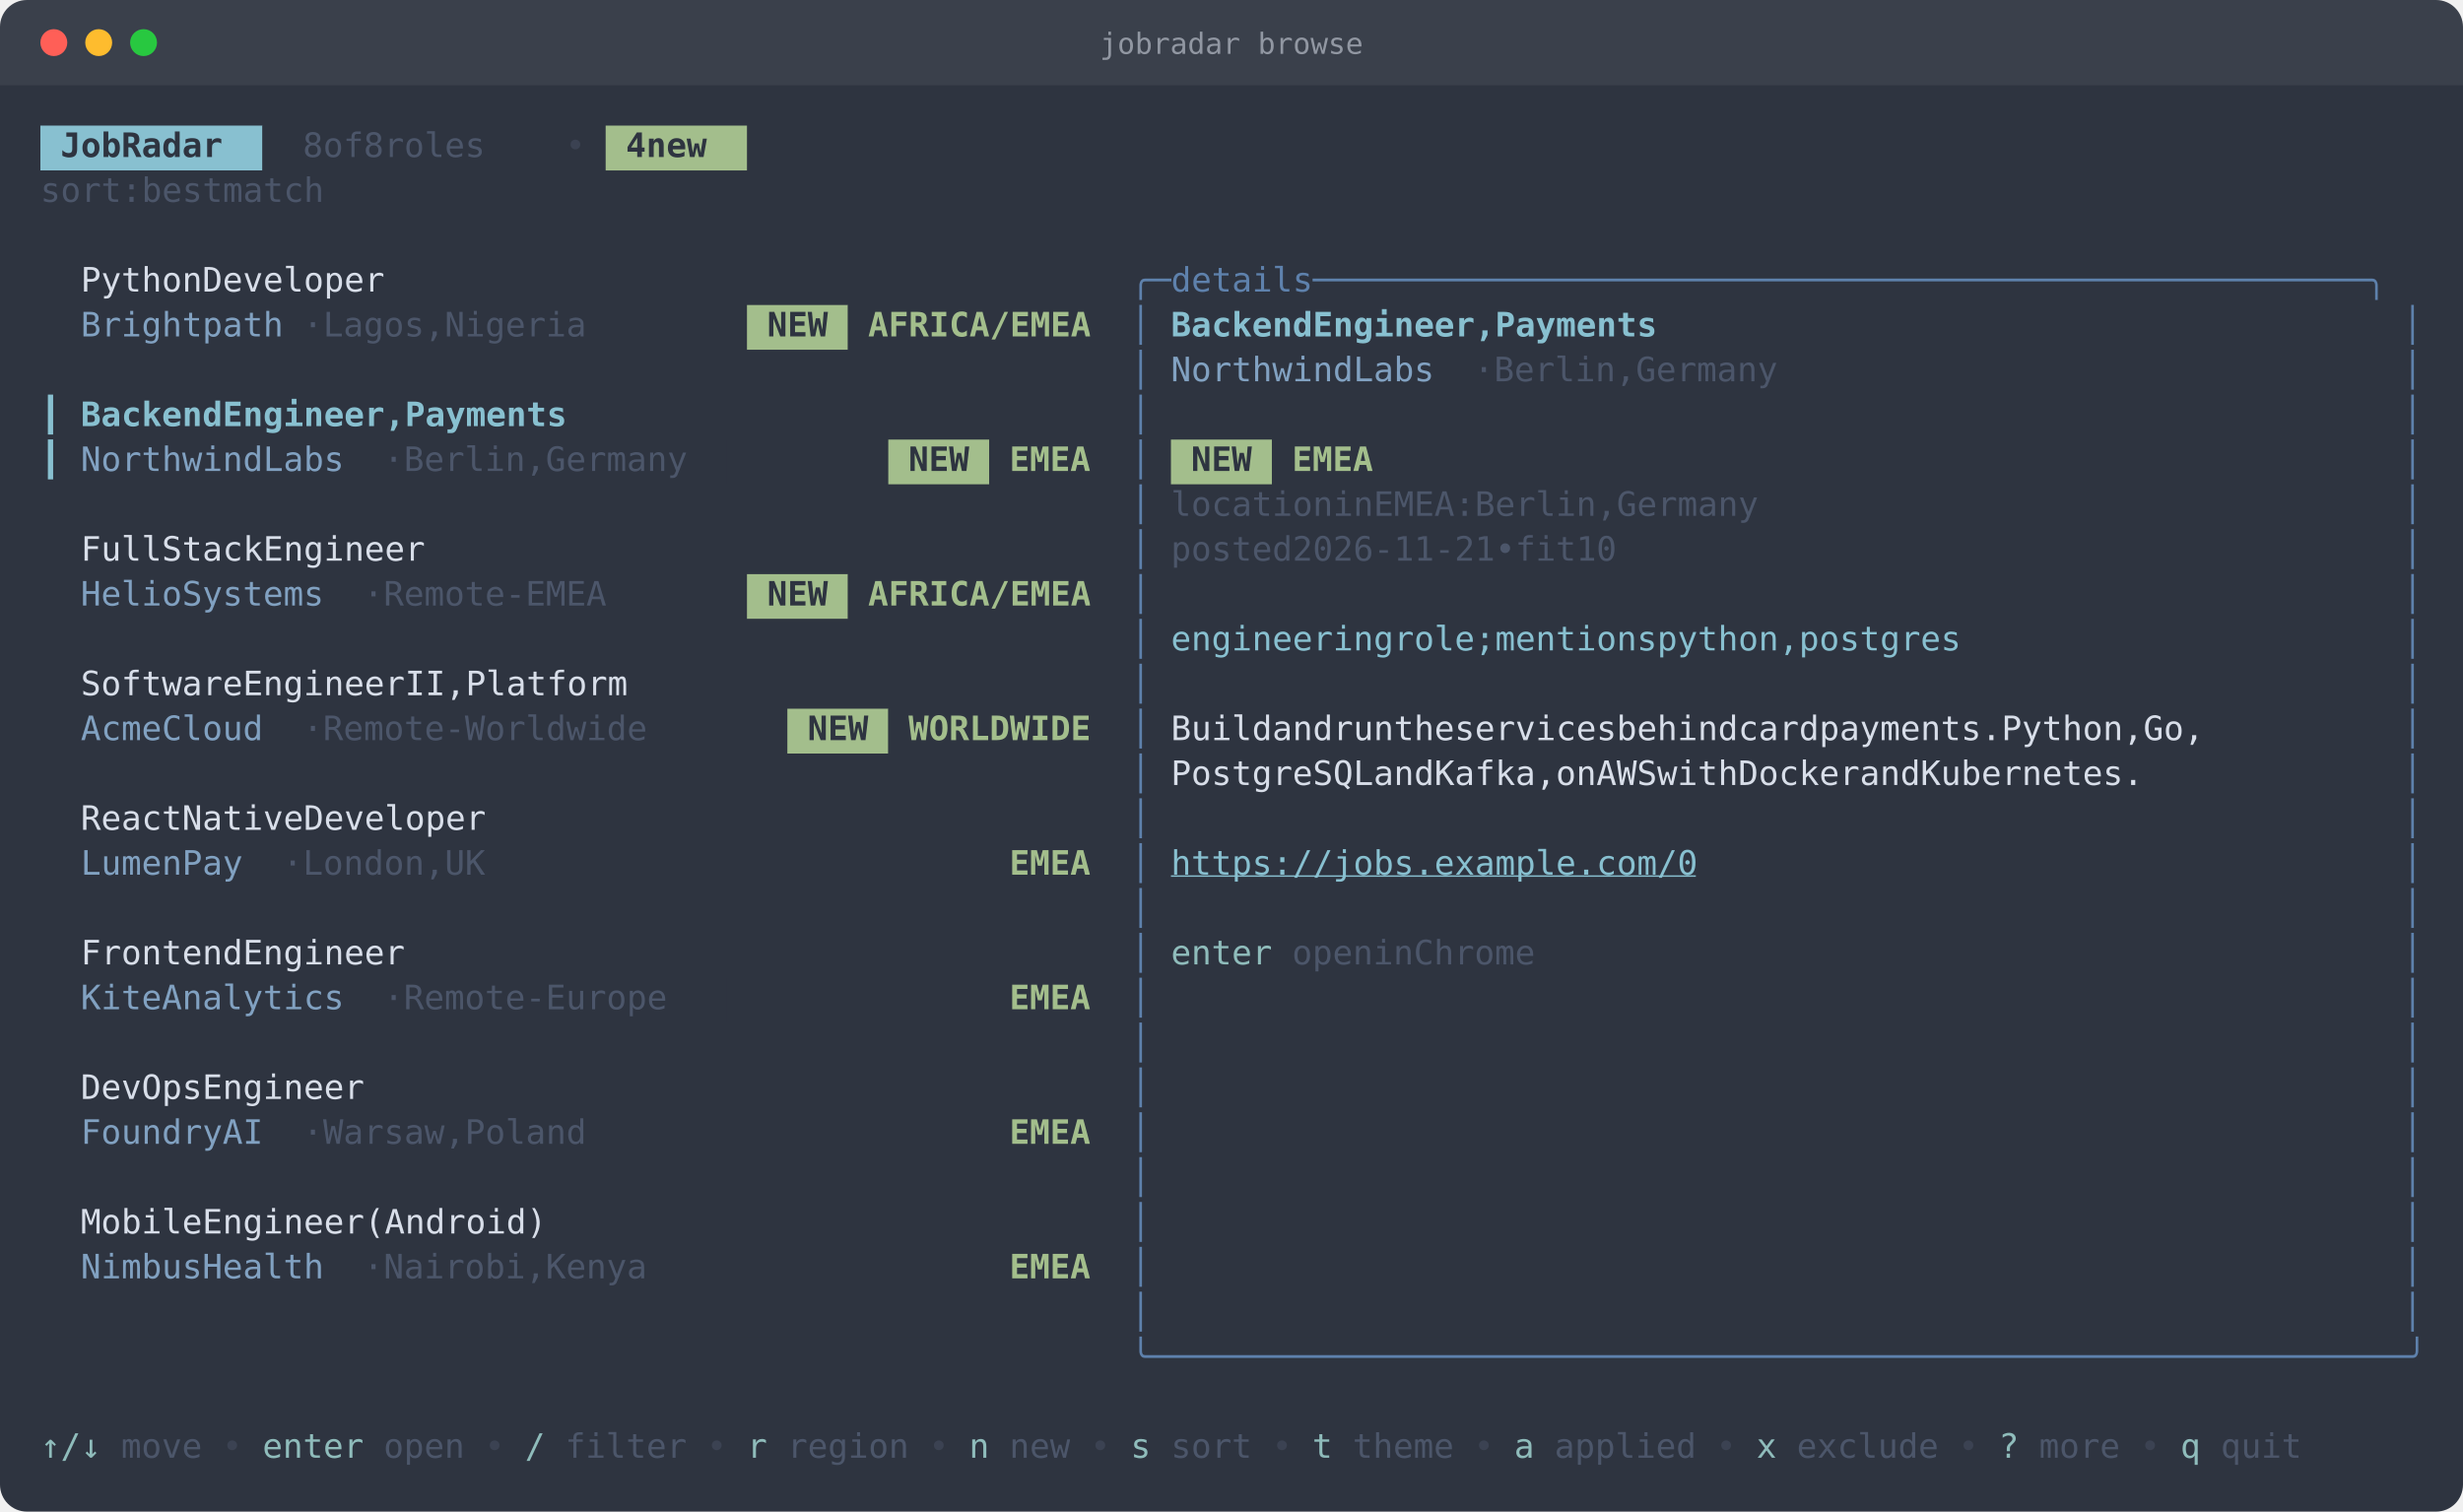
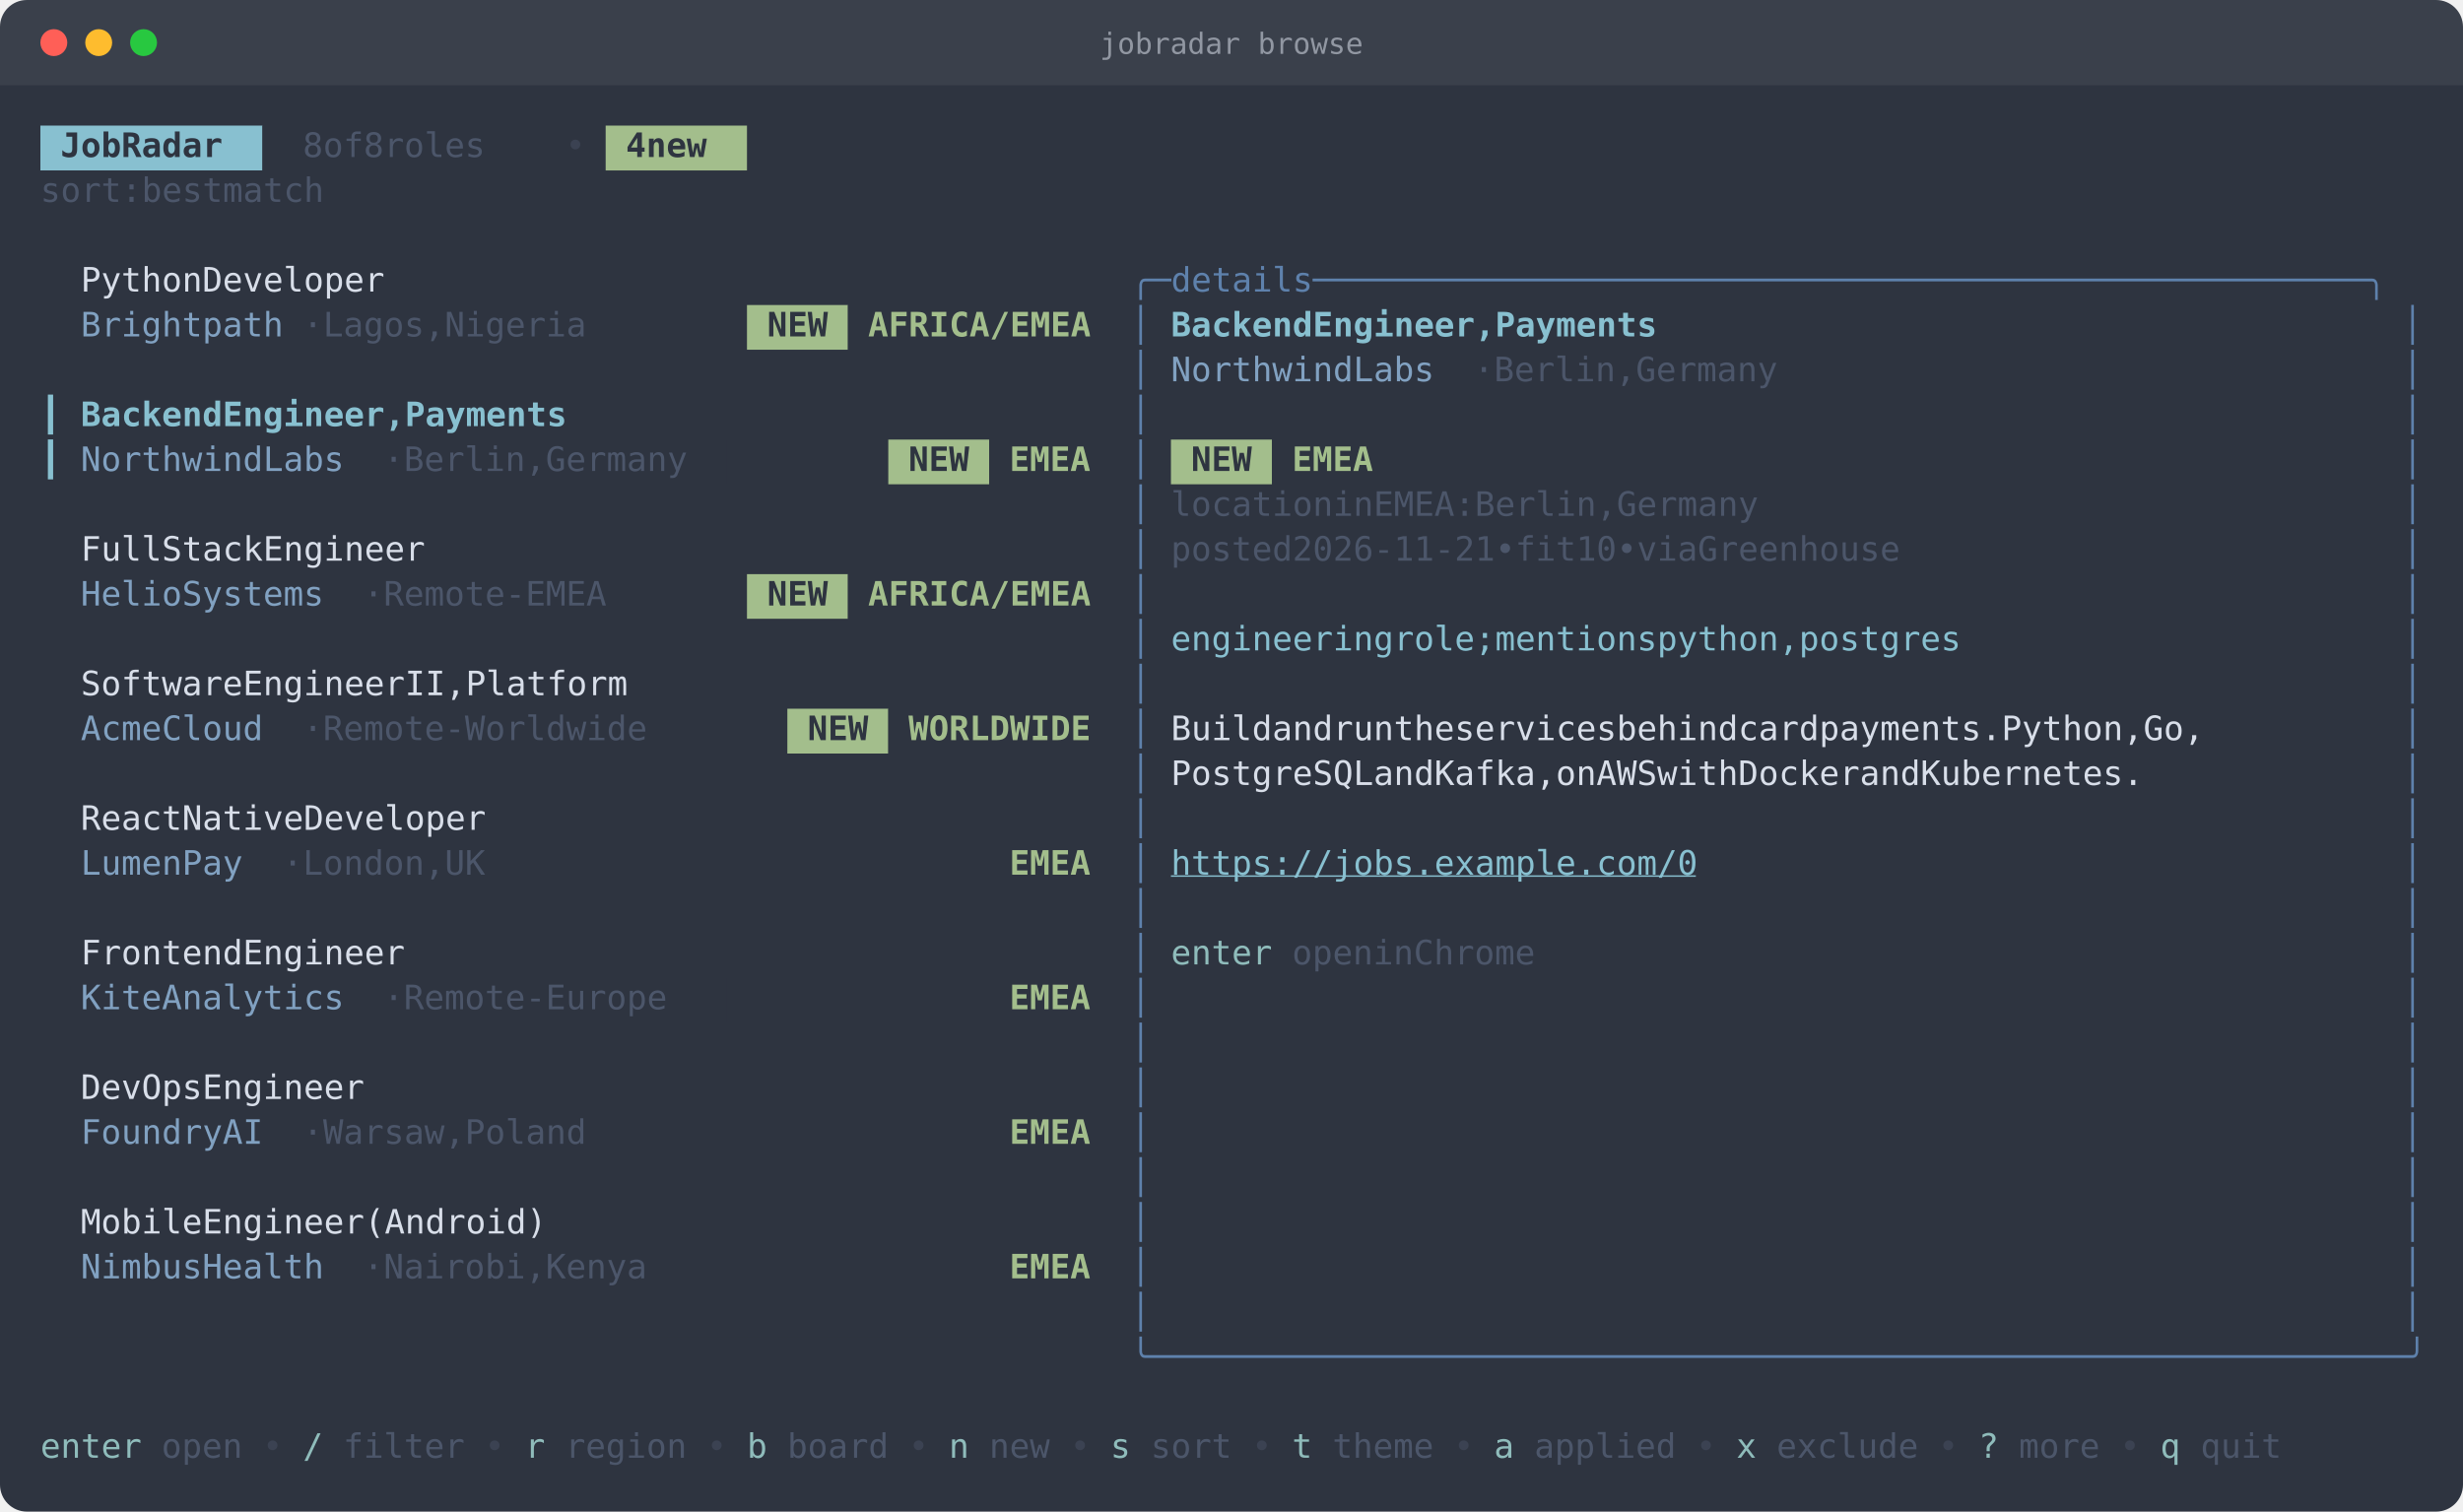
<svg xmlns="http://www.w3.org/2000/svg" width="1098" height="674" viewBox="0 0 1098 674" role="img" aria-label="jobradar browse">
  <rect width="1098" height="674" rx="12" fill="#2E3440" />
  <path d="M0 12a12 12 0 0 1 12-12h1074a12 12 0 0 1 12 12v26H0z" fill="#ffffff" fill-opacity="0.06" />
  <circle cx="24" cy="19" r="6" fill="#ff5f57" />
  <circle cx="44" cy="19" r="6" fill="#febc2e" />
  <circle cx="64" cy="19" r="6" fill="#28c840" />
  <text x="549" y="24" text-anchor="middle" font-family="'Cascadia Mono','SF Mono',Menlo,Consolas,'DejaVu Sans Mono','Liberation Mono',monospace" font-size="13" fill="#D8DEE9" fill-opacity="0.55">jobradar browse</text>
  <g font-family="'Cascadia Mono','SF Mono',Menlo,Consolas,'DejaVu Sans Mono','Liberation Mono',monospace" font-size="15" text-rendering="geometricPrecision">
    <rect x="18" y="56" width="99" height="20" fill="#88C0D0" />
    <text x="27 36 45 63 72 81 90 99" y="70" fill="#2E3440" font-weight="700">JobRadar</text>
    <rect x="117" y="56" width="126" height="20" fill="#2E3440" />
    <text x="135 153 162 180 198 207 216 225 234" y="70" fill="#4C566A">8of8roles</text>
    <rect x="243" y="56" width="27" height="20" fill="#2E3440" />
    <text x="252" y="70" fill="#3B4252">•</text>
    <rect x="270" y="56" width="63" height="20" fill="#A3BE8C" />
    <text x="279 297 306 315" y="70" fill="#2E3440" font-weight="700">4new</text>
    <rect x="18" y="76" width="144" height="20" fill="#2E3440" />
    <text x="18 27 36 45 54 72 81 90 99 117 126 135 144 153" y="90" fill="#4C566A">sort:bestmatch</text>
    <rect x="18" y="116" width="18" height="20" fill="#2E3440" />
    <rect x="36" y="116" width="144" height="20" fill="#2E3440" />
    <text x="36 45 54 63 72 81 99 108 117 126 135 144 153 162 171" y="130" fill="#D8DEE9">PythonDeveloper</text>
    <rect x="180" y="116" width="306" height="20" fill="#2E3440" />
    <rect x="486" y="116" width="18" height="20" fill="#2E3440" />
    <rect x="504" y="116" width="576" height="20" fill="#2E3440" />
    <text x="504 513 531 540 549 558 567 576 585 603 612 621 630 639 648 657 666 675 684 693 702 711 720 729 738 747 756 765 774 783 792 801 810 819 828 837 846 855 864 873 882 891 900 909 918 927 936 945 954 963 972 981 990 999 1008 1017 1026 1035 1044 1053 1062 1071" y="130" fill="#5E81AC">╭─details────────────────────────────────────────────────────╮</text>
    <rect x="18" y="136" width="18" height="20" fill="#2E3440" />
    <rect x="36" y="136" width="90" height="20" fill="#2E3440" />
    <text x="36 45 54 63 72 81 90 99 108 117" y="150" fill="#81A1C1">Brightpath</text>
    <rect x="126" y="136" width="153" height="20" fill="#2E3440" />
    <text x="135 153 162 171 180 189 198 216 225 234 243 252 261 270" y="150" fill="#4C566A">·Lagos,Nigeria</text>
    <rect x="279" y="136" width="54" height="20" fill="#2E3440" />
    <rect x="333" y="136" width="45" height="20" fill="#A3BE8C" />
    <text x="342 351 360" y="150" fill="#2E3440" font-weight="700">NEW</text>
    <rect x="378" y="136" width="9" height="20" fill="#2E3440" />
    <rect x="387" y="136" width="99" height="20" fill="#2E3440" />
    <text x="387 396 405 414 423 432 441 450 459 468 477" y="150" fill="#A3BE8C" font-weight="700">AFRICA/EMEA</text>
    <rect x="486" y="136" width="18" height="20" fill="#2E3440" />
    <rect x="504" y="136" width="18" height="20" fill="#2E3440" />
    <text x="504" y="150" fill="#5E81AC">│</text>
    <rect x="522" y="136" width="234" height="20" fill="#2E3440" />
    <text x="522 531 540 549 558 567 576 594 603 612 621 630 639 648 657 666 684 693 702 711 720 729 738 747" y="150" fill="#88C0D0" font-weight="700">BackendEngineer,Payments</text>
    <rect x="756" y="136" width="306" height="20" fill="#2E3440" />
    <rect x="1062" y="136" width="18" height="20" fill="#2E3440" />
    <text x="1071" y="150" fill="#5E81AC">│</text>
    <rect x="18" y="156" width="468" height="20" fill="#2E3440" />
    <rect x="486" y="156" width="18" height="20" fill="#2E3440" />
    <rect x="504" y="156" width="18" height="20" fill="#2E3440" />
    <text x="504" y="170" fill="#5E81AC">│</text>
    <rect x="522" y="156" width="126" height="20" fill="#2E3440" />
    <text x="522 531 540 549 558 567 576 585 594 612 621 630 639" y="170" fill="#81A1C1">NorthwindLabs</text>
    <rect x="648" y="156" width="162" height="20" fill="#2E3440" />
    <text x="657 675 684 693 702 711 720 729 747 756 765 774 783 792 801" y="170" fill="#4C566A">·Berlin,Germany</text>
    <rect x="810" y="156" width="252" height="20" fill="#2E3440" />
    <rect x="1062" y="156" width="18" height="20" fill="#2E3440" />
    <text x="1071" y="170" fill="#5E81AC">│</text>
    <rect x="18" y="176" width="18" height="20" fill="#2E3440" />
    <text x="18" y="190" fill="#88C0D0" font-weight="700">┃</text>
    <rect x="36" y="176" width="234" height="20" fill="#2E3440" />
    <text x="36 45 54 63 72 81 90 108 117 126 135 144 153 162 171 180 198 207 216 225 234 243 252 261" y="190" fill="#88C0D0" font-weight="700">BackendEngineer,Payments</text>
    <rect x="270" y="176" width="216" height="20" fill="#2E3440" />
    <rect x="486" y="176" width="18" height="20" fill="#2E3440" />
    <rect x="504" y="176" width="18" height="20" fill="#2E3440" />
    <text x="504" y="190" fill="#5E81AC">│</text>
    <rect x="522" y="176" width="540" height="20" fill="#2E3440" />
    <rect x="1062" y="176" width="18" height="20" fill="#2E3440" />
    <text x="1071" y="190" fill="#5E81AC">│</text>
    <rect x="18" y="196" width="18" height="20" fill="#2E3440" />
    <text x="18" y="210" fill="#88C0D0" font-weight="700">┃</text>
    <rect x="36" y="196" width="126" height="20" fill="#2E3440" />
    <text x="36 45 54 63 72 81 90 99 108 126 135 144 153" y="210" fill="#81A1C1">NorthwindLabs</text>
    <rect x="162" y="196" width="162" height="20" fill="#2E3440" />
    <text x="171 189 198 207 216 225 234 243 261 270 279 288 297 306 315" y="210" fill="#4C566A">·Berlin,Germany</text>
    <rect x="324" y="196" width="72" height="20" fill="#2E3440" />
    <rect x="396" y="196" width="45" height="20" fill="#A3BE8C" />
    <text x="405 414 423" y="210" fill="#2E3440" font-weight="700">NEW</text>
    <rect x="441" y="196" width="9" height="20" fill="#2E3440" />
    <rect x="450" y="196" width="36" height="20" fill="#2E3440" />
    <text x="450 459 468 477" y="210" fill="#A3BE8C" font-weight="700">EMEA</text>
    <rect x="486" y="196" width="18" height="20" fill="#2E3440" />
    <rect x="504" y="196" width="18" height="20" fill="#2E3440" />
    <text x="504" y="210" fill="#5E81AC">│</text>
    <rect x="522" y="196" width="45" height="20" fill="#A3BE8C" />
    <text x="531 540 549" y="210" fill="#2E3440" font-weight="700">NEW</text>
    <rect x="567" y="196" width="9" height="20" fill="#2E3440" />
    <rect x="576" y="196" width="36" height="20" fill="#2E3440" />
    <text x="576 585 594 603" y="210" fill="#A3BE8C" font-weight="700">EMEA</text>
    <rect x="612" y="196" width="450" height="20" fill="#2E3440" />
    <rect x="1062" y="196" width="18" height="20" fill="#2E3440" />
    <text x="1071" y="210" fill="#5E81AC">│</text>
    <rect x="18" y="216" width="468" height="20" fill="#2E3440" />
    <rect x="486" y="216" width="18" height="20" fill="#2E3440" />
    <rect x="504" y="216" width="18" height="20" fill="#2E3440" />
    <text x="504" y="230" fill="#5E81AC">│</text>
    <rect x="522" y="216" width="297" height="20" fill="#2E3440" />
    <text x="522 531 540 549 558 567 576 585 603 612 630 639 648 657 666 684 693 702 711 720 729 738 756 765 774 783 792 801 810" y="230" fill="#4C566A">locationinEMEA:Berlin,Germany</text>
    <rect x="819" y="216" width="243" height="20" fill="#2E3440" />
    <rect x="1062" y="216" width="18" height="20" fill="#2E3440" />
    <text x="1071" y="230" fill="#5E81AC">│</text>
    <rect x="18" y="236" width="18" height="20" fill="#2E3440" />
    <rect x="36" y="236" width="171" height="20" fill="#2E3440" />
    <text x="36 45 54 63 81 90 99 108 117 135 144 153 162 171 180 189 198" y="250" fill="#D8DEE9">FullStackEngineer</text>
    <rect x="207" y="236" width="279" height="20" fill="#2E3440" />
    <rect x="486" y="236" width="18" height="20" fill="#2E3440" />
    <rect x="504" y="236" width="18" height="20" fill="#2E3440" />
    <text x="504" y="250" fill="#5E81AC">│</text>
-     <rect x="522" y="236" width="234" height="20" fill="#2E3440" />
-     <text x="522 531 540 549 558 567 585 594 603 612 621 630 639 648 657 666 684 702 711 720 738 747" y="250" fill="#4C566A">posted2026-11-21•fit10</text>
-     <rect x="756" y="236" width="306" height="20" fill="#2E3440" />
+     <rect x="522" y="236" width="387" height="20" fill="#2E3440" />
+     <text x="522 531 540 549 558 567 585 594 603 612 621 630 639 648 657 666 684 702 711 720 738 747 765 783 792 801 819 828 837 846 855 864 873 882 891 900" y="250" fill="#4C566A">posted2026-11-21•fit10•viaGreenhouse</text>
+     <rect x="909" y="236" width="153" height="20" fill="#2E3440" />
    <rect x="1062" y="236" width="18" height="20" fill="#2E3440" />
    <text x="1071" y="250" fill="#5E81AC">│</text>
    <rect x="18" y="256" width="18" height="20" fill="#2E3440" />
    <rect x="36" y="256" width="117" height="20" fill="#2E3440" />
    <text x="36 45 54 63 72 90 99 108 117 126 135 144" y="270" fill="#81A1C1">HelioSystems</text>
    <rect x="153" y="256" width="144" height="20" fill="#2E3440" />
    <text x="162 180 189 198 207 216 225 243 261 270 279 288" y="270" fill="#4C566A">·Remote-EMEA</text>
    <rect x="297" y="256" width="36" height="20" fill="#2E3440" />
    <rect x="333" y="256" width="45" height="20" fill="#A3BE8C" />
    <text x="342 351 360" y="270" fill="#2E3440" font-weight="700">NEW</text>
    <rect x="378" y="256" width="9" height="20" fill="#2E3440" />
    <rect x="387" y="256" width="99" height="20" fill="#2E3440" />
    <text x="387 396 405 414 423 432 441 450 459 468 477" y="270" fill="#A3BE8C" font-weight="700">AFRICA/EMEA</text>
    <rect x="486" y="256" width="18" height="20" fill="#2E3440" />
    <rect x="504" y="256" width="18" height="20" fill="#2E3440" />
    <text x="504" y="270" fill="#5E81AC">│</text>
    <rect x="522" y="256" width="540" height="20" fill="#2E3440" />
    <rect x="1062" y="256" width="18" height="20" fill="#2E3440" />
    <text x="1071" y="270" fill="#5E81AC">│</text>
    <rect x="18" y="276" width="468" height="20" fill="#2E3440" />
    <rect x="486" y="276" width="18" height="20" fill="#2E3440" />
    <rect x="504" y="276" width="18" height="20" fill="#2E3440" />
    <text x="504" y="290" fill="#5E81AC">│</text>
    <rect x="522" y="276" width="387" height="20" fill="#2E3440" />
    <text x="522 531 540 549 558 567 576 585 594 603 612 630 639 648 657 666 684 693 702 711 720 729 738 747 765 774 783 792 801 810 819 837 846 855 864 873 882 891 900" y="290" fill="#88C0D0">engineeringrole;mentionspython,postgres</text>
    <rect x="909" y="276" width="153" height="20" fill="#2E3440" />
    <rect x="1062" y="276" width="18" height="20" fill="#2E3440" />
    <text x="1071" y="290" fill="#5E81AC">│</text>
    <rect x="18" y="296" width="18" height="20" fill="#2E3440" />
    <rect x="36" y="296" width="270" height="20" fill="#2E3440" />
    <text x="36 45 54 63 72 81 90 99 117 126 135 144 153 162 171 180 198 207 216 234 243 252 261 270 279 288 297" y="310" fill="#D8DEE9">SoftwareEngineerII,Platform</text>
    <rect x="306" y="296" width="180" height="20" fill="#2E3440" />
    <rect x="486" y="296" width="18" height="20" fill="#2E3440" />
    <rect x="504" y="296" width="18" height="20" fill="#2E3440" />
    <text x="504" y="310" fill="#5E81AC">│</text>
    <rect x="522" y="296" width="540" height="20" fill="#2E3440" />
    <rect x="1062" y="296" width="18" height="20" fill="#2E3440" />
    <text x="1071" y="310" fill="#5E81AC">│</text>
    <rect x="18" y="316" width="18" height="20" fill="#2E3440" />
    <rect x="36" y="316" width="90" height="20" fill="#2E3440" />
    <text x="36 45 54 63 81 90 99 108 117" y="330" fill="#81A1C1">AcmeCloud</text>
    <rect x="126" y="316" width="189" height="20" fill="#2E3440" />
    <text x="135 153 162 171 180 189 198 216 234 243 252 261 270 279 288 297 306" y="330" fill="#4C566A">·Remote-Worldwide</text>
    <rect x="315" y="316" width="36" height="20" fill="#2E3440" />
    <rect x="351" y="316" width="45" height="20" fill="#A3BE8C" />
    <text x="360 369 378" y="330" fill="#2E3440" font-weight="700">NEW</text>
    <rect x="396" y="316" width="9" height="20" fill="#2E3440" />
    <rect x="405" y="316" width="81" height="20" fill="#2E3440" />
    <text x="405 414 423 432 441 450 459 468 477" y="330" fill="#A3BE8C" font-weight="700">WORLDWIDE</text>
    <rect x="486" y="316" width="18" height="20" fill="#2E3440" />
    <rect x="504" y="316" width="18" height="20" fill="#2E3440" />
    <text x="504" y="330" fill="#5E81AC">│</text>
    <rect x="522" y="316" width="540" height="20" fill="#2E3440" />
    <text x="522 531 540 549 558 576 585 594 612 621 630 648 657 666 684 693 702 711 720 729 738 747 765 774 783 792 801 810 828 837 846 855 873 882 891 900 909 918 927 936 945 963 972 981 990 999 1008 1017 1035 1044 1053" y="330" fill="#D8DEE9">Buildandruntheservicesbehindcardpayments.Python,Go,</text>
    <rect x="1062" y="316" width="18" height="20" fill="#2E3440" />
    <text x="1071" y="330" fill="#5E81AC">│</text>
    <rect x="18" y="336" width="468" height="20" fill="#2E3440" />
    <rect x="486" y="336" width="18" height="20" fill="#2E3440" />
    <rect x="504" y="336" width="18" height="20" fill="#2E3440" />
    <text x="504" y="350" fill="#5E81AC">│</text>
    <rect x="522" y="336" width="504" height="20" fill="#2E3440" />
    <text x="522 531 540 549 558 567 576 585 594 603 621 630 639 657 666 675 684 693 702 720 729 747 756 765 783 792 801 810 828 837 846 855 864 873 891 900 909 927 936 945 954 963 972 981 990 999 1008 1017" y="350" fill="#D8DEE9">PostgreSQLandKafka,onAWSwithDockerandKubernetes.</text>
    <rect x="1026" y="336" width="36" height="20" fill="#2E3440" />
    <rect x="1062" y="336" width="18" height="20" fill="#2E3440" />
    <text x="1071" y="350" fill="#5E81AC">│</text>
    <rect x="18" y="356" width="18" height="20" fill="#2E3440" />
    <rect x="36" y="356" width="198" height="20" fill="#2E3440" />
    <text x="36 45 54 63 72 90 99 108 117 126 135 153 162 171 180 189 198 207 216 225" y="370" fill="#D8DEE9">ReactNativeDeveloper</text>
    <rect x="234" y="356" width="252" height="20" fill="#2E3440" />
    <rect x="486" y="356" width="18" height="20" fill="#2E3440" />
    <rect x="504" y="356" width="18" height="20" fill="#2E3440" />
    <text x="504" y="370" fill="#5E81AC">│</text>
    <rect x="522" y="356" width="540" height="20" fill="#2E3440" />
    <rect x="1062" y="356" width="18" height="20" fill="#2E3440" />
    <text x="1071" y="370" fill="#5E81AC">│</text>
    <rect x="18" y="376" width="18" height="20" fill="#2E3440" />
    <rect x="36" y="376" width="81" height="20" fill="#2E3440" />
    <text x="36 45 54 63 72 90 99 108" y="390" fill="#81A1C1">LumenPay</text>
    <rect x="117" y="376" width="117" height="20" fill="#2E3440" />
    <text x="126 144 153 162 171 180 189 198 216 225" y="390" fill="#4C566A">·London,UK</text>
    <rect x="234" y="376" width="216" height="20" fill="#2E3440" />
    <rect x="450" y="376" width="36" height="20" fill="#2E3440" />
    <text x="450 459 468 477" y="390" fill="#A3BE8C" font-weight="700">EMEA</text>
    <rect x="486" y="376" width="18" height="20" fill="#2E3440" />
    <rect x="504" y="376" width="18" height="20" fill="#2E3440" />
    <text x="504" y="390" fill="#5E81AC">│</text>
    <rect x="522" y="376" width="234" height="20" fill="#2E3440" />
    <text x="522 531 540 549 558 567 576 585 594 603 612 621 630 639 648 657 666 675 684 693 702 711 720 729 738 747" y="390" fill="#88C0D0" text-decoration="underline">https://jobs.example.com/0</text>
    <rect x="756" y="376" width="306" height="20" fill="#2E3440" />
    <rect x="1062" y="376" width="18" height="20" fill="#2E3440" />
    <text x="1071" y="390" fill="#5E81AC">│</text>
    <rect x="18" y="396" width="468" height="20" fill="#2E3440" />
    <rect x="486" y="396" width="18" height="20" fill="#2E3440" />
    <rect x="504" y="396" width="18" height="20" fill="#2E3440" />
    <text x="504" y="410" fill="#5E81AC">│</text>
    <rect x="522" y="396" width="540" height="20" fill="#2E3440" />
    <rect x="1062" y="396" width="18" height="20" fill="#2E3440" />
    <text x="1071" y="410" fill="#5E81AC">│</text>
    <rect x="18" y="416" width="18" height="20" fill="#2E3440" />
    <rect x="36" y="416" width="153" height="20" fill="#2E3440" />
    <text x="36 45 54 63 72 81 90 99 117 126 135 144 153 162 171 180" y="430" fill="#D8DEE9">FrontendEngineer</text>
    <rect x="189" y="416" width="297" height="20" fill="#2E3440" />
    <rect x="486" y="416" width="18" height="20" fill="#2E3440" />
    <rect x="504" y="416" width="18" height="20" fill="#2E3440" />
    <text x="504" y="430" fill="#5E81AC">│</text>
    <rect x="522" y="416" width="45" height="20" fill="#2E3440" />
    <text x="522 531 540 549 558" y="430" fill="#8FBCBB">enter</text>
    <rect x="567" y="416" width="135" height="20" fill="#2E3440" />
    <text x="576 585 594 603 621 630 648 657 666 675 684 693" y="430" fill="#4C566A">openinChrome</text>
    <rect x="702" y="416" width="360" height="20" fill="#2E3440" />
    <rect x="1062" y="416" width="18" height="20" fill="#2E3440" />
    <text x="1071" y="430" fill="#5E81AC">│</text>
    <rect x="18" y="436" width="18" height="20" fill="#2E3440" />
    <rect x="36" y="436" width="126" height="20" fill="#2E3440" />
    <text x="36 45 54 63 81 90 99 108 117 126 135 144 153" y="450" fill="#81A1C1">KiteAnalytics</text>
    <rect x="162" y="436" width="162" height="20" fill="#2E3440" />
    <text x="171 189 198 207 216 225 234 252 270 279 288 297 306 315" y="450" fill="#4C566A">·Remote-Europe</text>
    <rect x="324" y="436" width="126" height="20" fill="#2E3440" />
    <rect x="450" y="436" width="36" height="20" fill="#2E3440" />
    <text x="450 459 468 477" y="450" fill="#A3BE8C" font-weight="700">EMEA</text>
    <rect x="486" y="436" width="18" height="20" fill="#2E3440" />
    <rect x="504" y="436" width="18" height="20" fill="#2E3440" />
    <text x="504" y="450" fill="#5E81AC">│</text>
    <rect x="522" y="436" width="540" height="20" fill="#2E3440" />
    <rect x="1062" y="436" width="18" height="20" fill="#2E3440" />
    <text x="1071" y="450" fill="#5E81AC">│</text>
    <rect x="18" y="456" width="468" height="20" fill="#2E3440" />
    <rect x="486" y="456" width="18" height="20" fill="#2E3440" />
    <rect x="504" y="456" width="18" height="20" fill="#2E3440" />
    <text x="504" y="470" fill="#5E81AC">│</text>
    <rect x="522" y="456" width="540" height="20" fill="#2E3440" />
    <rect x="1062" y="456" width="18" height="20" fill="#2E3440" />
    <text x="1071" y="470" fill="#5E81AC">│</text>
    <rect x="18" y="476" width="18" height="20" fill="#2E3440" />
    <rect x="36" y="476" width="135" height="20" fill="#2E3440" />
    <text x="36 45 54 63 72 81 99 108 117 126 135 144 153 162" y="490" fill="#D8DEE9">DevOpsEngineer</text>
    <rect x="171" y="476" width="315" height="20" fill="#2E3440" />
    <rect x="486" y="476" width="18" height="20" fill="#2E3440" />
    <rect x="504" y="476" width="18" height="20" fill="#2E3440" />
    <text x="504" y="490" fill="#5E81AC">│</text>
    <rect x="522" y="476" width="540" height="20" fill="#2E3440" />
    <rect x="1062" y="476" width="18" height="20" fill="#2E3440" />
    <text x="1071" y="490" fill="#5E81AC">│</text>
    <rect x="18" y="496" width="18" height="20" fill="#2E3440" />
    <rect x="36" y="496" width="90" height="20" fill="#2E3440" />
    <text x="36 45 54 63 72 81 90 108 117" y="510" fill="#81A1C1">FoundryAI</text>
    <rect x="126" y="496" width="153" height="20" fill="#2E3440" />
    <text x="135 153 162 171 180 189 198 207 225 234 243 252 261 270" y="510" fill="#4C566A">·Warsaw,Poland</text>
    <rect x="279" y="496" width="171" height="20" fill="#2E3440" />
    <rect x="450" y="496" width="36" height="20" fill="#2E3440" />
    <text x="450 459 468 477" y="510" fill="#A3BE8C" font-weight="700">EMEA</text>
    <rect x="486" y="496" width="18" height="20" fill="#2E3440" />
    <rect x="504" y="496" width="18" height="20" fill="#2E3440" />
    <text x="504" y="510" fill="#5E81AC">│</text>
    <rect x="522" y="496" width="540" height="20" fill="#2E3440" />
    <rect x="1062" y="496" width="18" height="20" fill="#2E3440" />
    <text x="1071" y="510" fill="#5E81AC">│</text>
    <rect x="18" y="516" width="468" height="20" fill="#2E3440" />
    <rect x="486" y="516" width="18" height="20" fill="#2E3440" />
    <rect x="504" y="516" width="18" height="20" fill="#2E3440" />
    <text x="504" y="530" fill="#5E81AC">│</text>
    <rect x="522" y="516" width="540" height="20" fill="#2E3440" />
    <rect x="1062" y="516" width="18" height="20" fill="#2E3440" />
    <text x="1071" y="530" fill="#5E81AC">│</text>
    <rect x="18" y="536" width="18" height="20" fill="#2E3440" />
    <rect x="36" y="536" width="225" height="20" fill="#2E3440" />
    <text x="36 45 54 63 72 81 99 108 117 126 135 144 153 162 180 189 198 207 216 225 234 243 252" y="550" fill="#D8DEE9">MobileEngineer(Android)</text>
    <rect x="261" y="536" width="225" height="20" fill="#2E3440" />
    <rect x="486" y="536" width="18" height="20" fill="#2E3440" />
    <rect x="504" y="536" width="18" height="20" fill="#2E3440" />
    <text x="504" y="550" fill="#5E81AC">│</text>
    <rect x="522" y="536" width="540" height="20" fill="#2E3440" />
    <rect x="1062" y="536" width="18" height="20" fill="#2E3440" />
    <text x="1071" y="550" fill="#5E81AC">│</text>
    <rect x="18" y="556" width="18" height="20" fill="#2E3440" />
    <rect x="36" y="556" width="117" height="20" fill="#2E3440" />
    <text x="36 45 54 63 72 81 99 108 117 126 135 144" y="570" fill="#81A1C1">NimbusHealth</text>
    <rect x="153" y="556" width="153" height="20" fill="#2E3440" />
    <text x="162 180 189 198 207 216 225 234 243 261 270 279 288 297" y="570" fill="#4C566A">·Nairobi,Kenya</text>
    <rect x="306" y="556" width="144" height="20" fill="#2E3440" />
    <rect x="450" y="556" width="36" height="20" fill="#2E3440" />
    <text x="450 459 468 477" y="570" fill="#A3BE8C" font-weight="700">EMEA</text>
    <rect x="486" y="556" width="18" height="20" fill="#2E3440" />
    <rect x="504" y="556" width="18" height="20" fill="#2E3440" />
    <text x="504" y="570" fill="#5E81AC">│</text>
    <rect x="522" y="556" width="540" height="20" fill="#2E3440" />
    <rect x="1062" y="556" width="18" height="20" fill="#2E3440" />
    <text x="1071" y="570" fill="#5E81AC">│</text>
    <rect x="18" y="576" width="468" height="20" fill="#2E3440" />
    <rect x="486" y="576" width="18" height="20" fill="#2E3440" />
    <rect x="504" y="576" width="18" height="20" fill="#2E3440" />
    <text x="504" y="590" fill="#5E81AC">│</text>
    <rect x="522" y="576" width="540" height="20" fill="#2E3440" />
    <rect x="1062" y="576" width="18" height="20" fill="#2E3440" />
    <text x="1071" y="590" fill="#5E81AC">│</text>
    <rect x="18" y="596" width="468" height="20" fill="#2E3440" />
    <rect x="486" y="596" width="18" height="20" fill="#2E3440" />
    <rect x="504" y="596" width="576" height="20" fill="#2E3440" />
    <text x="504 513 522 531 540 549 558 567 576 585 594 603 612 621 630 639 648 657 666 675 684 693 702 711 720 729 738 747 756 765 774 783 792 801 810 819 828 837 846 855 864 873 882 891 900 909 918 927 936 945 954 963 972 981 990 999 1008 1017 1026 1035 1044 1053 1062 1071" y="610" fill="#5E81AC">╰──────────────────────────────────────────────────────────────╯</text>
    <rect x="18" y="616" width="1062" height="20" fill="#2E3440" />
-     <rect x="18" y="636" width="27" height="20" fill="#2E3440" />
-     <text x="18 27 36" y="650" fill="#8FBCBB">↑/↓</text>
-     <rect x="45" y="636" width="45" height="20" fill="#2E3440" />
-     <text x="54 63 72 81" y="650" fill="#4C566A">move</text>
-     <rect x="90" y="636" width="27" height="20" fill="#2E3440" />
-     <text x="99" y="650" fill="#3B4252">•</text>
-     <rect x="117" y="636" width="45" height="20" fill="#2E3440" />
-     <text x="117 126 135 144 153" y="650" fill="#8FBCBB">enter</text>
-     <rect x="162" y="636" width="45" height="20" fill="#2E3440" />
-     <text x="171 180 189 198" y="650" fill="#4C566A">open</text>
+     <rect x="18" y="636" width="45" height="20" fill="#2E3440" />
+     <text x="18 27 36 45 54" y="650" fill="#8FBCBB">enter</text>
+     <rect x="63" y="636" width="45" height="20" fill="#2E3440" />
+     <text x="72 81 90 99" y="650" fill="#4C566A">open</text>
+     <rect x="108" y="636" width="27" height="20" fill="#2E3440" />
+     <text x="117" y="650" fill="#3B4252">•</text>
+     <rect x="135" y="636" width="9" height="20" fill="#2E3440" />
+     <text x="135" y="650" fill="#8FBCBB">/</text>
+     <rect x="144" y="636" width="63" height="20" fill="#2E3440" />
+     <text x="153 162 171 180 189 198" y="650" fill="#4C566A">filter</text>
    <rect x="207" y="636" width="27" height="20" fill="#2E3440" />
    <text x="216" y="650" fill="#3B4252">•</text>
    <rect x="234" y="636" width="9" height="20" fill="#2E3440" />
-     <text x="234" y="650" fill="#8FBCBB">/</text>
+     <text x="234" y="650" fill="#8FBCBB">r</text>
    <rect x="243" y="636" width="63" height="20" fill="#2E3440" />
-     <text x="252 261 270 279 288 297" y="650" fill="#4C566A">filter</text>
+     <text x="252 261 270 279 288 297" y="650" fill="#4C566A">region</text>
    <rect x="306" y="636" width="27" height="20" fill="#2E3440" />
    <text x="315" y="650" fill="#3B4252">•</text>
    <rect x="333" y="636" width="9" height="20" fill="#2E3440" />
-     <text x="333" y="650" fill="#8FBCBB">r</text>
-     <rect x="342" y="636" width="63" height="20" fill="#2E3440" />
-     <text x="351 360 369 378 387 396" y="650" fill="#4C566A">region</text>
-     <rect x="405" y="636" width="27" height="20" fill="#2E3440" />
-     <text x="414" y="650" fill="#3B4252">•</text>
-     <rect x="432" y="636" width="9" height="20" fill="#2E3440" />
-     <text x="432" y="650" fill="#8FBCBB">n</text>
-     <rect x="441" y="636" width="36" height="20" fill="#2E3440" />
-     <text x="450 459 468" y="650" fill="#4C566A">new</text>
-     <rect x="477" y="636" width="27" height="20" fill="#2E3440" />
-     <text x="486" y="650" fill="#3B4252">•</text>
-     <rect x="504" y="636" width="9" height="20" fill="#2E3440" />
-     <text x="504" y="650" fill="#8FBCBB">s</text>
-     <rect x="513" y="636" width="45" height="20" fill="#2E3440" />
-     <text x="522 531 540 549" y="650" fill="#4C566A">sort</text>
-     <rect x="558" y="636" width="27" height="20" fill="#2E3440" />
-     <text x="567" y="650" fill="#3B4252">•</text>
-     <rect x="585" y="636" width="9" height="20" fill="#2E3440" />
-     <text x="585" y="650" fill="#8FBCBB">t</text>
-     <rect x="594" y="636" width="54" height="20" fill="#2E3440" />
-     <text x="603 612 621 630 639" y="650" fill="#4C566A">theme</text>
-     <rect x="648" y="636" width="27" height="20" fill="#2E3440" />
-     <text x="657" y="650" fill="#3B4252">•</text>
-     <rect x="675" y="636" width="9" height="20" fill="#2E3440" />
-     <text x="675" y="650" fill="#8FBCBB">a</text>
-     <rect x="684" y="636" width="72" height="20" fill="#2E3440" />
-     <text x="693 702 711 720 729 738 747" y="650" fill="#4C566A">applied</text>
-     <rect x="756" y="636" width="27" height="20" fill="#2E3440" />
-     <text x="765" y="650" fill="#3B4252">•</text>
-     <rect x="783" y="636" width="9" height="20" fill="#2E3440" />
-     <text x="783" y="650" fill="#8FBCBB">x</text>
-     <rect x="792" y="636" width="72" height="20" fill="#2E3440" />
-     <text x="801 810 819 828 837 846 855" y="650" fill="#4C566A">exclude</text>
-     <rect x="864" y="636" width="27" height="20" fill="#2E3440" />
-     <text x="873" y="650" fill="#3B4252">•</text>
-     <rect x="891" y="636" width="9" height="20" fill="#2E3440" />
-     <text x="891" y="650" fill="#8FBCBB">?</text>
-     <rect x="900" y="636" width="45" height="20" fill="#2E3440" />
-     <text x="909 918 927 936" y="650" fill="#4C566A">more</text>
-     <rect x="945" y="636" width="27" height="20" fill="#2E3440" />
-     <text x="954" y="650" fill="#3B4252">•</text>
-     <rect x="972" y="636" width="9" height="20" fill="#2E3440" />
-     <text x="972" y="650" fill="#8FBCBB">q</text>
-     <rect x="981" y="636" width="45" height="20" fill="#2E3440" />
-     <text x="990 999 1008 1017" y="650" fill="#4C566A">quit</text>
+     <text x="333" y="650" fill="#8FBCBB">b</text>
+     <rect x="342" y="636" width="54" height="20" fill="#2E3440" />
+     <text x="351 360 369 378 387" y="650" fill="#4C566A">board</text>
+     <rect x="396" y="636" width="27" height="20" fill="#2E3440" />
+     <text x="405" y="650" fill="#3B4252">•</text>
+     <rect x="423" y="636" width="9" height="20" fill="#2E3440" />
+     <text x="423" y="650" fill="#8FBCBB">n</text>
+     <rect x="432" y="636" width="36" height="20" fill="#2E3440" />
+     <text x="441 450 459" y="650" fill="#4C566A">new</text>
+     <rect x="468" y="636" width="27" height="20" fill="#2E3440" />
+     <text x="477" y="650" fill="#3B4252">•</text>
+     <rect x="495" y="636" width="9" height="20" fill="#2E3440" />
+     <text x="495" y="650" fill="#8FBCBB">s</text>
+     <rect x="504" y="636" width="45" height="20" fill="#2E3440" />
+     <text x="513 522 531 540" y="650" fill="#4C566A">sort</text>
+     <rect x="549" y="636" width="27" height="20" fill="#2E3440" />
+     <text x="558" y="650" fill="#3B4252">•</text>
+     <rect x="576" y="636" width="9" height="20" fill="#2E3440" />
+     <text x="576" y="650" fill="#8FBCBB">t</text>
+     <rect x="585" y="636" width="54" height="20" fill="#2E3440" />
+     <text x="594 603 612 621 630" y="650" fill="#4C566A">theme</text>
+     <rect x="639" y="636" width="27" height="20" fill="#2E3440" />
+     <text x="648" y="650" fill="#3B4252">•</text>
+     <rect x="666" y="636" width="9" height="20" fill="#2E3440" />
+     <text x="666" y="650" fill="#8FBCBB">a</text>
+     <rect x="675" y="636" width="72" height="20" fill="#2E3440" />
+     <text x="684 693 702 711 720 729 738" y="650" fill="#4C566A">applied</text>
+     <rect x="747" y="636" width="27" height="20" fill="#2E3440" />
+     <text x="756" y="650" fill="#3B4252">•</text>
+     <rect x="774" y="636" width="9" height="20" fill="#2E3440" />
+     <text x="774" y="650" fill="#8FBCBB">x</text>
+     <rect x="783" y="636" width="72" height="20" fill="#2E3440" />
+     <text x="792 801 810 819 828 837 846" y="650" fill="#4C566A">exclude</text>
+     <rect x="855" y="636" width="27" height="20" fill="#2E3440" />
+     <text x="864" y="650" fill="#3B4252">•</text>
+     <rect x="882" y="636" width="9" height="20" fill="#2E3440" />
+     <text x="882" y="650" fill="#8FBCBB">?</text>
+     <rect x="891" y="636" width="45" height="20" fill="#2E3440" />
+     <text x="900 909 918 927" y="650" fill="#4C566A">more</text>
+     <rect x="936" y="636" width="27" height="20" fill="#2E3440" />
+     <text x="945" y="650" fill="#3B4252">•</text>
+     <rect x="963" y="636" width="9" height="20" fill="#2E3440" />
+     <text x="963" y="650" fill="#8FBCBB">q</text>
+     <rect x="972" y="636" width="45" height="20" fill="#2E3440" />
+     <text x="981 990 999 1008" y="650" fill="#4C566A">quit</text>
  </g>
</svg>
